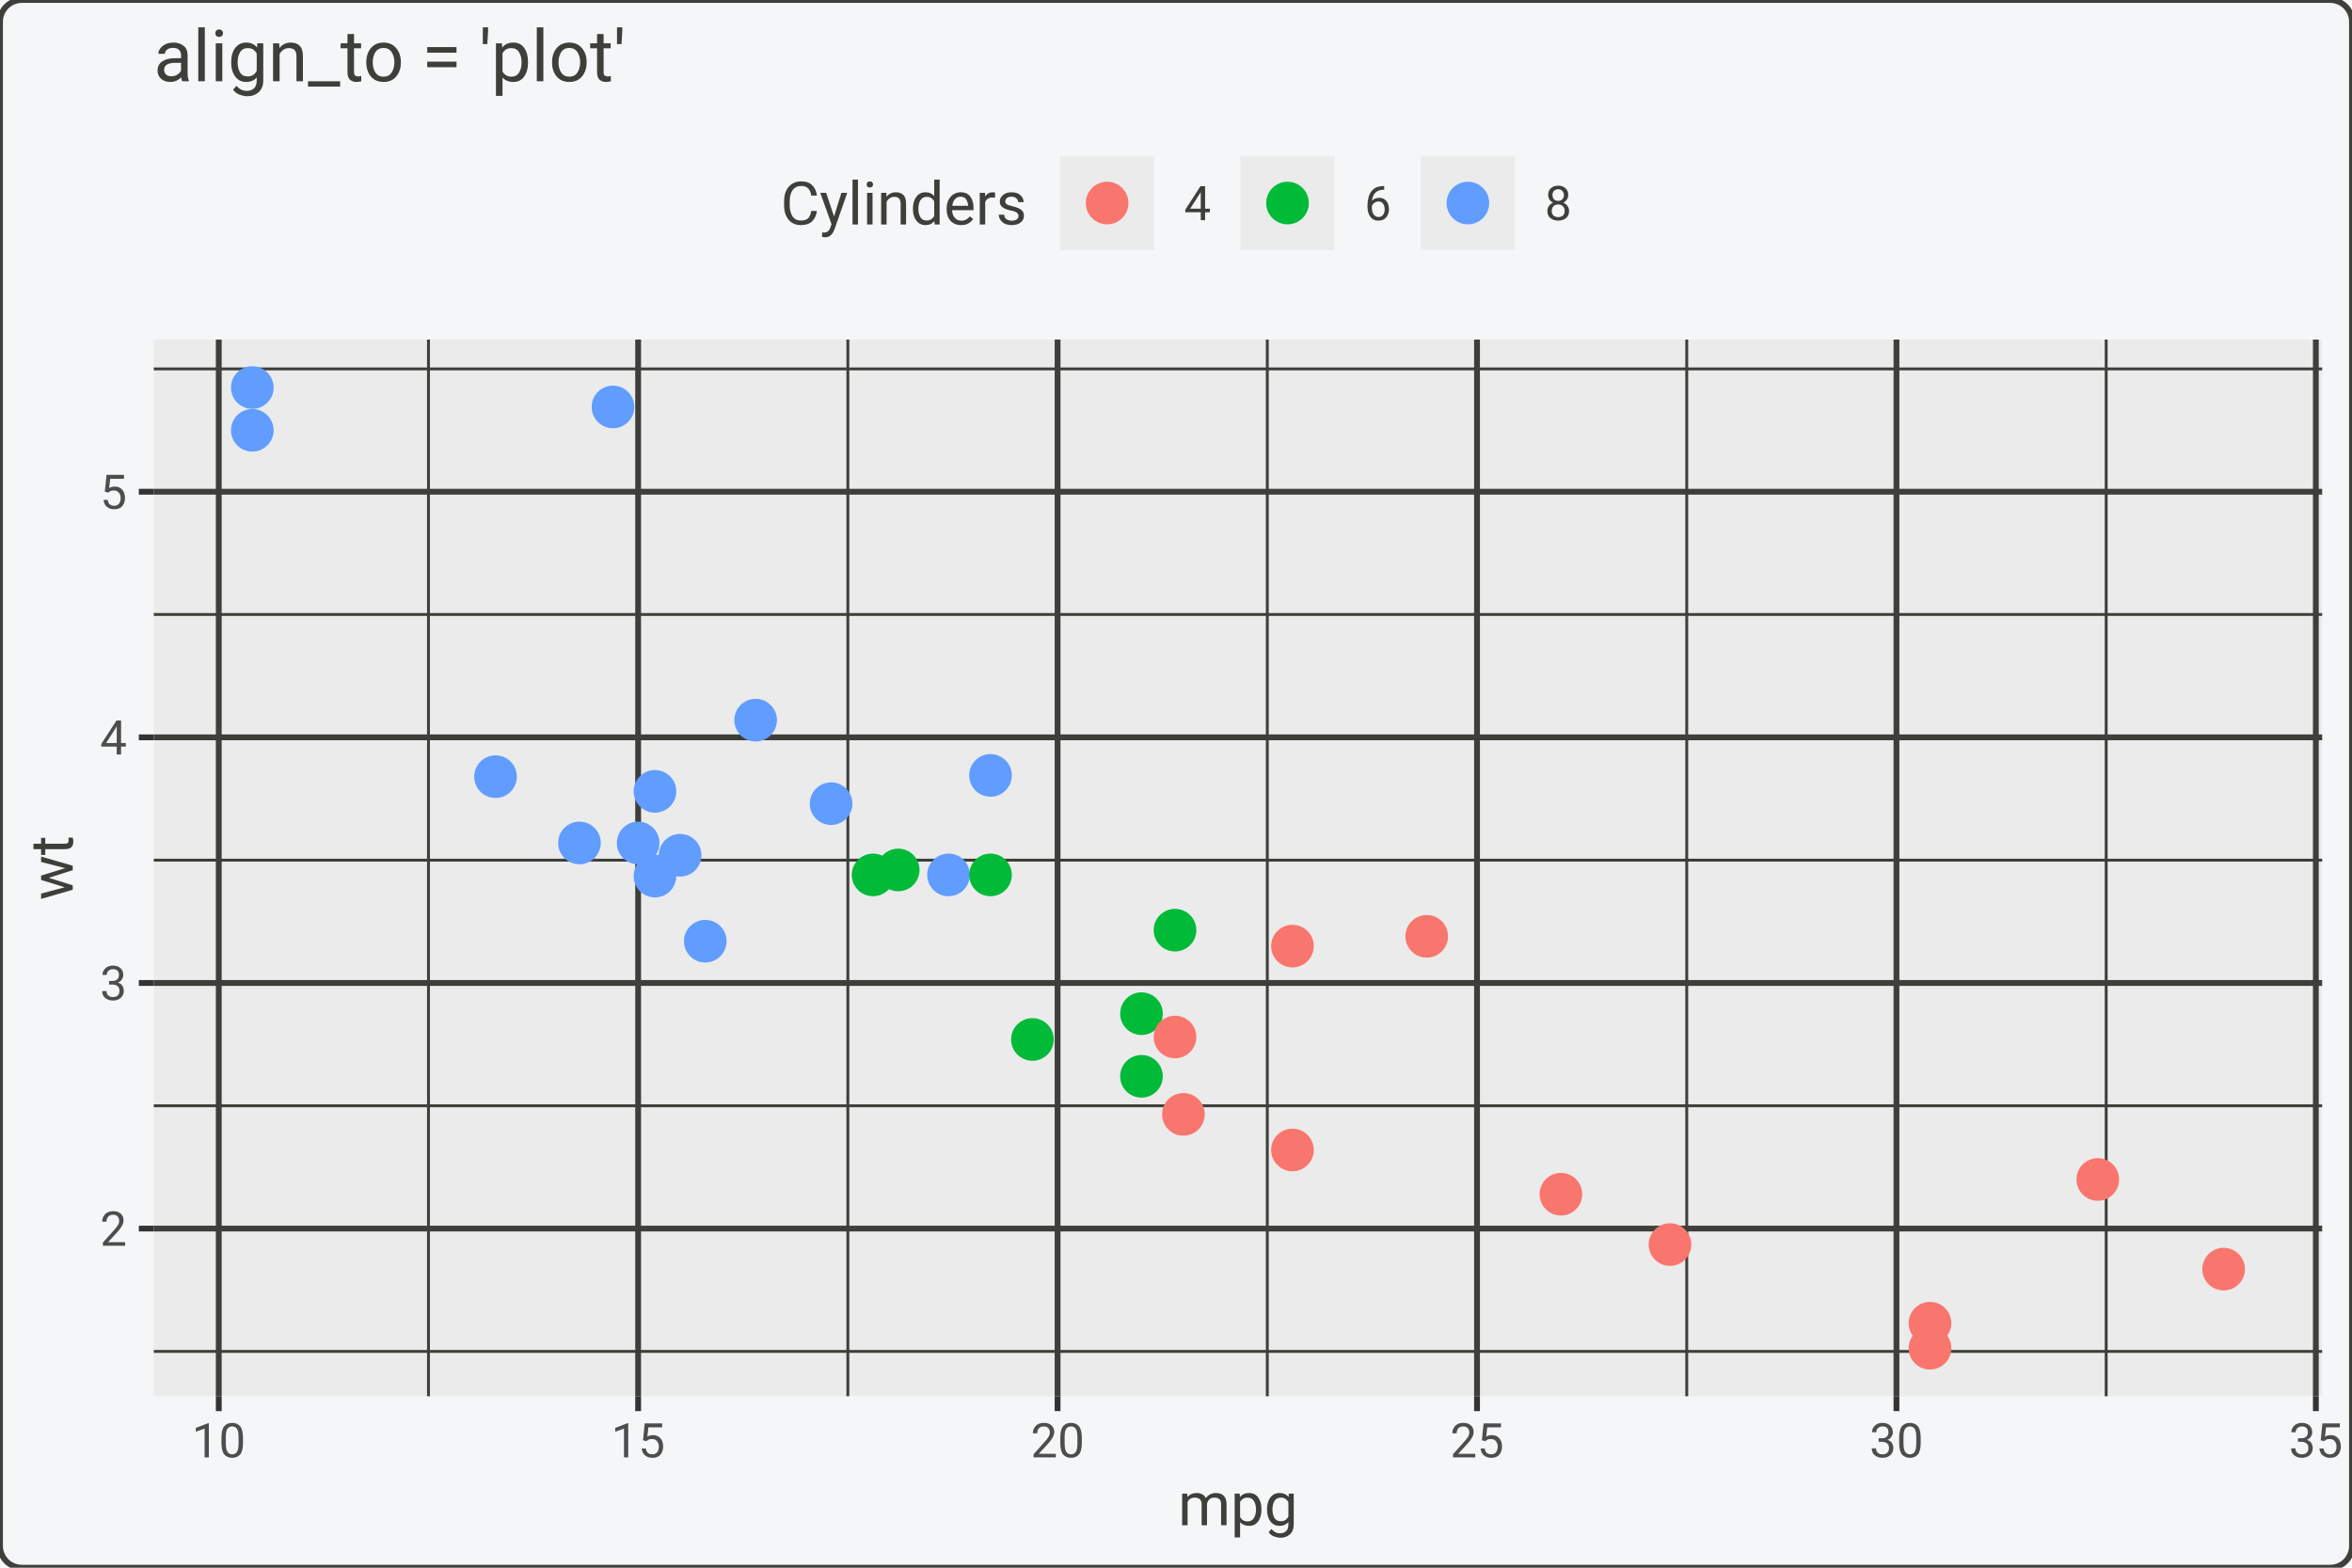
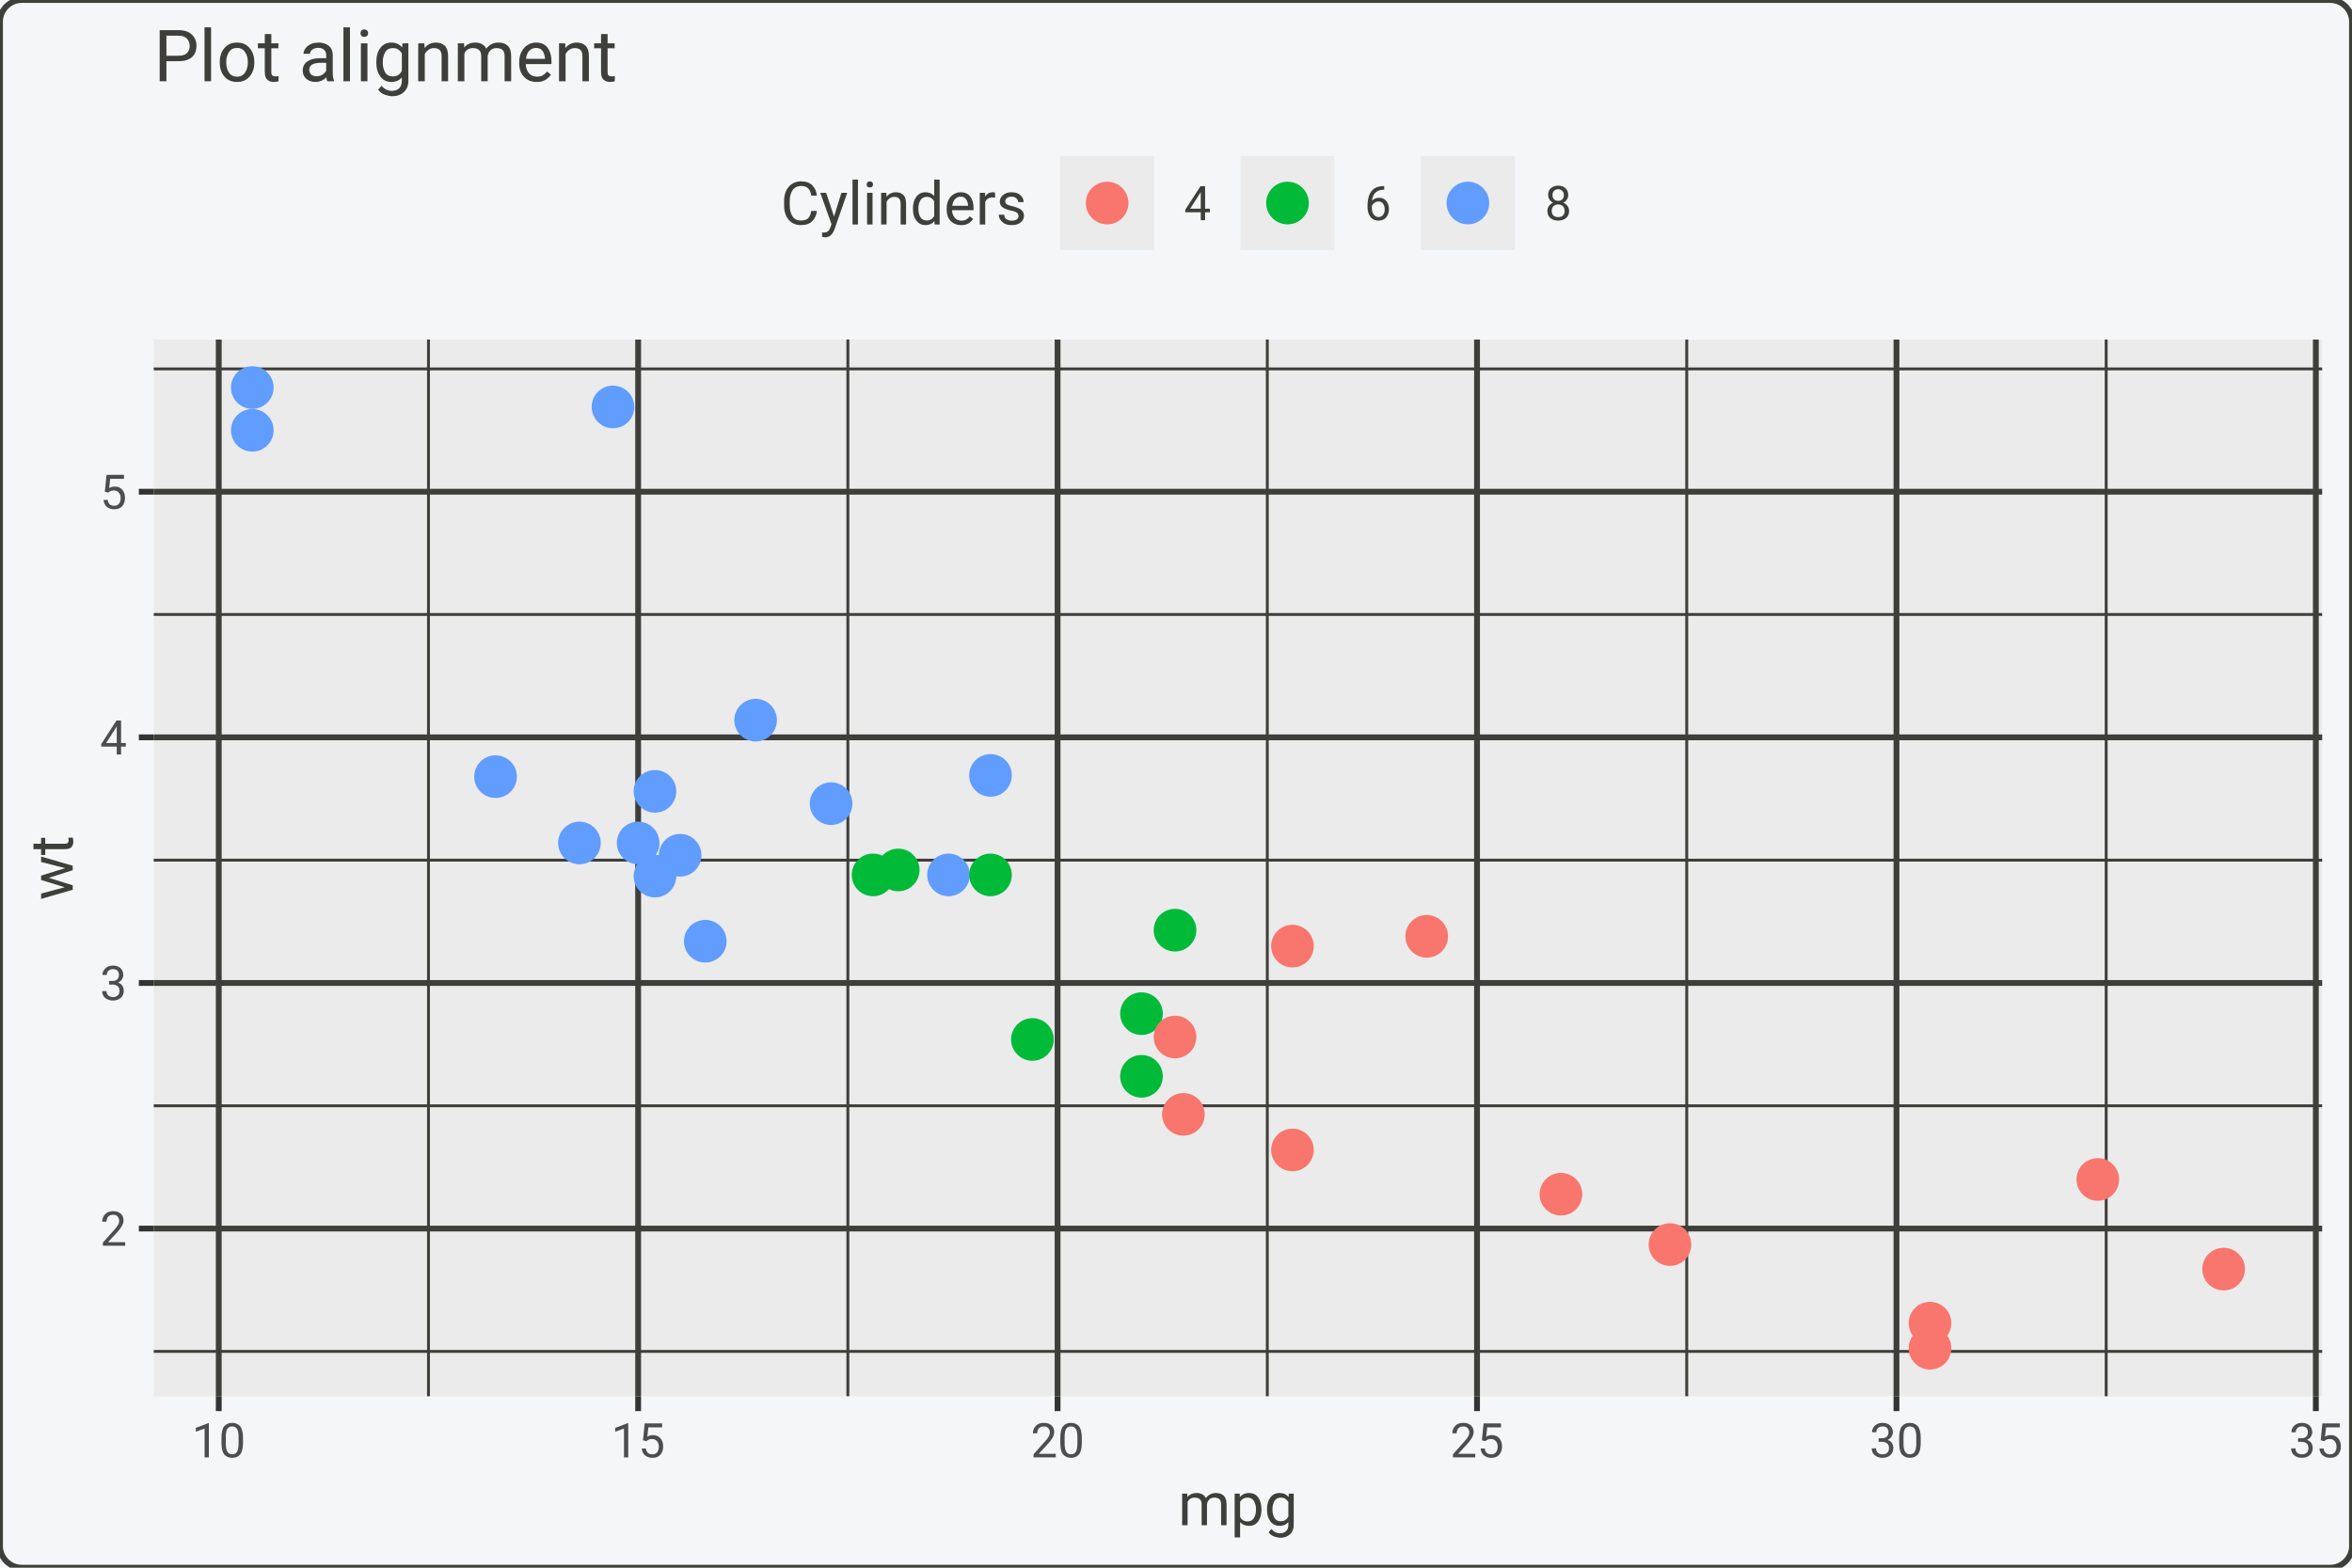
<svg xmlns="http://www.w3.org/2000/svg" width="432.00pt" height="288.00pt" viewBox="0 0 432.00 288.00">
  <g class="svglite">
    <defs>
      <style type="text/css">
    /* theme-aware-processed */
    .svglite line, .svglite polyline, .svglite polygon, .svglite path, .svglite circle {
      fill: none;
      stroke: #3E3F3A;
      stroke-linecap: round;
      stroke-linejoin: round;
      stroke-miterlimit: 10.00;
    }
    .svglite &gt; g &gt; rect {
      fill: none;
      stroke: #3E3F3A;
      stroke-linecap: round;
      stroke-linejoin: round;
      stroke-miterlimit: 10.00;
    }
    .svglite text {
      white-space: pre;
      fill: #3E3F3A;
    }
    .svglite g.glyphgroup path {
      fill: inherit;
      stroke: none;
    }
  </style>
    </defs>
    <rect class="svg-bg" width="100%" height="100%" style="stroke: none; fill: #F5F6F8;" />
    <defs>
      <clipPath id="cpMC4wMHw0MzIuMDB8MC4wMHwyODguMDA=">
        <rect x="0.00" y="0.00" width="432.00" height="288.00" />
      </clipPath>
    </defs>
    <g clip-path="url(#cpMC4wMHw0MzIuMDB8MC4wMHwyODguMDA=)">
      <rect rx="4" x="0" y="0.00" width="432.00" height="288.00" style="stroke-width: 1.07; stroke: #3E3F3A; fill: #F5F6F8;" />
    </g>
    <defs>
      <clipPath id="cpMjguMjR8NDI2LjUyfDYyLjM4fDI1Ni41MA==">
        <rect x="28.24" y="62.38" width="398.28" height="194.13" />
      </clipPath>
    </defs>
    <g clip-path="url(#cpMjguMjR8NDI2LjUyfDYyLjM4fDI1Ni41MA==)">
      <rect x="28.24" y="62.38" width="398.28" height="194.13" style="stroke-width: 1.07; stroke: none; fill: #EBEBEB;" />
      <polyline points="28.24,248.27 426.52,248.27 " style="stroke-width: 0.53; stroke: #3E3F3A; stroke-linecap: butt;" />
      <polyline points="28.24,203.14 426.52,203.14 " style="stroke-width: 0.53; stroke: #3E3F3A; stroke-linecap: butt;" />
      <polyline points="28.24,158.02 426.52,158.02 " style="stroke-width: 0.53; stroke: #3E3F3A; stroke-linecap: butt;" />
      <polyline points="28.24,112.89 426.52,112.89 " style="stroke-width: 0.53; stroke: #3E3F3A; stroke-linecap: butt;" />
      <polyline points="28.24,67.77 426.52,67.77 " style="stroke-width: 0.53; stroke: #3E3F3A; stroke-linecap: butt;" />
      <polyline points="78.70,256.50 78.70,62.38 " style="stroke-width: 0.53; stroke: #3E3F3A; stroke-linecap: butt;" />
      <polyline points="155.73,256.50 155.73,62.38 " style="stroke-width: 0.53; stroke: #3E3F3A; stroke-linecap: butt;" />
      <polyline points="232.77,256.50 232.77,62.38 " style="stroke-width: 0.53; stroke: #3E3F3A; stroke-linecap: butt;" />
      <polyline points="309.81,256.50 309.81,62.38 " style="stroke-width: 0.53; stroke: #3E3F3A; stroke-linecap: butt;" />
      <polyline points="386.85,256.50 386.85,62.38 " style="stroke-width: 0.53; stroke: #3E3F3A; stroke-linecap: butt;" />
      <polyline points="28.24,225.70 426.52,225.70 " style="stroke-width: 1.07; stroke: #3E3F3A; stroke-linecap: butt;" />
      <polyline points="28.24,180.58 426.52,180.58 " style="stroke-width: 1.07; stroke: #3E3F3A; stroke-linecap: butt;" />
      <polyline points="28.24,135.46 426.52,135.46 " style="stroke-width: 1.07; stroke: #3E3F3A; stroke-linecap: butt;" />
      <polyline points="28.24,90.33 426.52,90.33 " style="stroke-width: 1.07; stroke: #3E3F3A; stroke-linecap: butt;" />
      <polyline points="40.18,256.50 40.18,62.38 " style="stroke-width: 1.07; stroke: #3E3F3A; stroke-linecap: butt;" />
      <polyline points="117.21,256.50 117.21,62.38 " style="stroke-width: 1.07; stroke: #3E3F3A; stroke-linecap: butt;" />
      <polyline points="194.25,256.50 194.25,62.38 " style="stroke-width: 1.07; stroke: #3E3F3A; stroke-linecap: butt;" />
      <polyline points="271.29,256.50 271.29,62.38 " style="stroke-width: 1.07; stroke: #3E3F3A; stroke-linecap: butt;" />
      <polyline points="348.33,256.50 348.33,62.38 " style="stroke-width: 1.07; stroke: #3E3F3A; stroke-linecap: butt;" />
      <polyline points="425.36,256.50 425.36,62.38 " style="stroke-width: 1.07; stroke: #3E3F3A; stroke-linecap: butt;" />
      <circle cx="209.66" cy="197.73" r="3.56" style="stroke-width: 0.71; stroke: #00BA38; fill: #00BA38;" />
      <circle cx="209.66" cy="186.22" r="3.56" style="stroke-width: 0.71; stroke: #00BA38; fill: #00BA38;" />
      <circle cx="237.39" cy="211.26" r="3.56" style="stroke-width: 0.71; stroke: #F8766D; fill: #F8766D;" />
      <circle cx="215.82" cy="170.88" r="3.56" style="stroke-width: 0.71; stroke: #00BA38; fill: #00BA38;" />
      <circle cx="174.22" cy="160.73" r="3.56" style="stroke-width: 0.71; stroke: #619CFF; fill: #619CFF;" />
      <circle cx="164.98" cy="159.82" r="3.56" style="stroke-width: 0.71; stroke: #00BA38; fill: #00BA38;" />
      <circle cx="106.43" cy="154.86" r="3.56" style="stroke-width: 0.71; stroke: #619CFF; fill: #619CFF;" />
      <circle cx="262.05" cy="172.01" r="3.56" style="stroke-width: 0.71; stroke: #F8766D; fill: #F8766D;" />
      <circle cx="237.39" cy="173.81" r="3.56" style="stroke-width: 0.71; stroke: #F8766D; fill: #F8766D;" />
      <circle cx="181.93" cy="160.73" r="3.56" style="stroke-width: 0.71; stroke: #00BA38; fill: #00BA38;" />
      <circle cx="160.36" cy="160.73" r="3.56" style="stroke-width: 0.71; stroke: #00BA38; fill: #00BA38;" />
      <circle cx="138.79" cy="132.30" r="3.56" style="stroke-width: 0.71; stroke: #619CFF; fill: #619CFF;" />
      <circle cx="152.65" cy="147.64" r="3.56" style="stroke-width: 0.71; stroke: #619CFF; fill: #619CFF;" />
      <circle cx="120.30" cy="145.38" r="3.56" style="stroke-width: 0.71; stroke: #619CFF; fill: #619CFF;" />
      <circle cx="46.34" cy="79.05" r="3.56" style="stroke-width: 0.71; stroke: #619CFF; fill: #619CFF;" />
      <circle cx="46.34" cy="71.20" r="3.56" style="stroke-width: 0.71; stroke: #619CFF; fill: #619CFF;" />
      <circle cx="112.59" cy="74.76" r="3.56" style="stroke-width: 0.71; stroke: #619CFF; fill: #619CFF;" />
      <circle cx="385.31" cy="216.68" r="3.56" style="stroke-width: 0.71; stroke: #F8766D; fill: #F8766D;" />
      <circle cx="354.49" cy="243.08" r="3.56" style="stroke-width: 0.71; stroke: #F8766D; fill: #F8766D;" />
      <circle cx="408.42" cy="233.15" r="3.56" style="stroke-width: 0.71; stroke: #F8766D; fill: #F8766D;" />
      <circle cx="217.36" cy="204.72" r="3.56" style="stroke-width: 0.71; stroke: #F8766D; fill: #F8766D;" />
      <circle cx="124.92" cy="157.12" r="3.56" style="stroke-width: 0.71; stroke: #619CFF; fill: #619CFF;" />
      <circle cx="120.30" cy="160.95" r="3.56" style="stroke-width: 0.71; stroke: #619CFF; fill: #619CFF;" />
      <circle cx="91.02" cy="142.68" r="3.56" style="stroke-width: 0.71; stroke: #619CFF; fill: #619CFF;" />
      <circle cx="181.93" cy="142.45" r="3.56" style="stroke-width: 0.71; stroke: #619CFF; fill: #619CFF;" />
      <circle cx="306.73" cy="228.64" r="3.56" style="stroke-width: 0.71; stroke: #F8766D; fill: #F8766D;" />
      <circle cx="286.70" cy="219.39" r="3.56" style="stroke-width: 0.71; stroke: #F8766D; fill: #F8766D;" />
      <circle cx="354.49" cy="247.68" r="3.56" style="stroke-width: 0.71; stroke: #F8766D; fill: #F8766D;" />
      <circle cx="129.54" cy="172.91" r="3.56" style="stroke-width: 0.71; stroke: #619CFF; fill: #619CFF;" />
      <circle cx="189.63" cy="190.96" r="3.56" style="stroke-width: 0.71; stroke: #00BA38; fill: #00BA38;" />
      <circle cx="117.21" cy="154.86" r="3.56" style="stroke-width: 0.71; stroke: #619CFF; fill: #619CFF;" />
      <circle cx="215.82" cy="190.51" r="3.56" style="stroke-width: 0.71; stroke: #F8766D; fill: #F8766D;" />
    </g>
    <g clip-path="url(#cpMC4wMHw0MzIuMDB8MC4wMHwyODguMDA=)">
      <text x="23.31" y="228.85" text-anchor="end" style="font-size: 8.80px;fill: #4D4D4D; font-family: &quot;Roboto&quot;, -apple-system, BlinkMacSystemFont, &quot;Segoe UI&quot;, system-ui, sans-serif;" textLength="4.89px" lengthAdjust="spacingAndGlyphs">2</text>
      <text x="23.31" y="183.73" text-anchor="end" style="font-size: 8.80px;fill: #4D4D4D; font-family: &quot;Roboto&quot;, -apple-system, BlinkMacSystemFont, &quot;Segoe UI&quot;, system-ui, sans-serif;" textLength="4.89px" lengthAdjust="spacingAndGlyphs">3</text>
      <text x="23.31" y="138.61" text-anchor="end" style="font-size: 8.80px;fill: #4D4D4D; font-family: &quot;Roboto&quot;, -apple-system, BlinkMacSystemFont, &quot;Segoe UI&quot;, system-ui, sans-serif;" textLength="4.89px" lengthAdjust="spacingAndGlyphs">4</text>
      <text x="23.31" y="93.48" text-anchor="end" style="font-size: 8.80px;fill: #4D4D4D; font-family: &quot;Roboto&quot;, -apple-system, BlinkMacSystemFont, &quot;Segoe UI&quot;, system-ui, sans-serif;" textLength="4.89px" lengthAdjust="spacingAndGlyphs">5</text>
      <polyline points="25.50,225.70 28.24,225.70 " style="stroke-width: 1.07; stroke: #333333; stroke-linecap: butt;" />
      <polyline points="25.50,180.58 28.24,180.58 " style="stroke-width: 1.07; stroke: #333333; stroke-linecap: butt;" />
      <polyline points="25.50,135.46 28.24,135.46 " style="stroke-width: 1.07; stroke: #333333; stroke-linecap: butt;" />
      <polyline points="25.50,90.33 28.24,90.33 " style="stroke-width: 1.07; stroke: #333333; stroke-linecap: butt;" />
      <polyline points="40.18,259.24 40.18,256.50 " style="stroke-width: 1.07; stroke: #333333; stroke-linecap: butt;" />
      <polyline points="117.21,259.24 117.21,256.50 " style="stroke-width: 1.07; stroke: #333333; stroke-linecap: butt;" />
      <polyline points="194.25,259.24 194.25,256.50 " style="stroke-width: 1.07; stroke: #333333; stroke-linecap: butt;" />
      <polyline points="271.29,259.24 271.29,256.50 " style="stroke-width: 1.07; stroke: #333333; stroke-linecap: butt;" />
      <polyline points="348.33,259.24 348.33,256.50 " style="stroke-width: 1.07; stroke: #333333; stroke-linecap: butt;" />
      <polyline points="425.36,259.24 425.36,256.50 " style="stroke-width: 1.07; stroke: #333333; stroke-linecap: butt;" />
      <text x="40.18" y="267.74" text-anchor="middle" style="font-size: 8.80px;fill: #4D4D4D; font-family: &quot;Roboto&quot;, -apple-system, BlinkMacSystemFont, &quot;Segoe UI&quot;, system-ui, sans-serif;" textLength="9.78px" lengthAdjust="spacingAndGlyphs">10</text>
      <text x="117.21" y="267.74" text-anchor="middle" style="font-size: 8.80px;fill: #4D4D4D; font-family: &quot;Roboto&quot;, -apple-system, BlinkMacSystemFont, &quot;Segoe UI&quot;, system-ui, sans-serif;" textLength="9.78px" lengthAdjust="spacingAndGlyphs">15</text>
      <text x="194.25" y="267.74" text-anchor="middle" style="font-size: 8.80px;fill: #4D4D4D; font-family: &quot;Roboto&quot;, -apple-system, BlinkMacSystemFont, &quot;Segoe UI&quot;, system-ui, sans-serif;" textLength="9.78px" lengthAdjust="spacingAndGlyphs">20</text>
      <text x="271.29" y="267.74" text-anchor="middle" style="font-size: 8.80px;fill: #4D4D4D; font-family: &quot;Roboto&quot;, -apple-system, BlinkMacSystemFont, &quot;Segoe UI&quot;, system-ui, sans-serif;" textLength="9.78px" lengthAdjust="spacingAndGlyphs">25</text>
      <text x="348.33" y="267.74" text-anchor="middle" style="font-size: 8.80px;fill: #4D4D4D; font-family: &quot;Roboto&quot;, -apple-system, BlinkMacSystemFont, &quot;Segoe UI&quot;, system-ui, sans-serif;" textLength="9.78px" lengthAdjust="spacingAndGlyphs">30</text>
      <text x="425.36" y="267.74" text-anchor="middle" style="font-size: 8.80px;fill: #4D4D4D; font-family: &quot;Roboto&quot;, -apple-system, BlinkMacSystemFont, &quot;Segoe UI&quot;, system-ui, sans-serif;" textLength="9.78px" lengthAdjust="spacingAndGlyphs">35</text>
      <text x="227.38" y="280.20" text-anchor="middle" style="font-size: 11.00px; font-family: &quot;Roboto&quot;, -apple-system, BlinkMacSystemFont, &quot;Segoe UI&quot;, system-ui, sans-serif;" textLength="21.41px" lengthAdjust="spacingAndGlyphs">mpg</text>
      <text transform="translate(13.36,159.44) rotate(-90)" text-anchor="middle" style="font-size: 11.00px; font-family: &quot;Roboto&quot;, -apple-system, BlinkMacSystemFont, &quot;Segoe UI&quot;, system-ui, sans-serif;" textLength="11.00px" lengthAdjust="spacingAndGlyphs">wt</text>
      <rect rx="4" x="137.90" y="23.18" width="156.19" height="28.24" style="stroke-width: 1.07; stroke: none; fill: #F5F6F8;" />
      <text x="143.38" y="41.24" style="font-size: 11.00px; font-family: &quot;Roboto&quot;, -apple-system, BlinkMacSystemFont, &quot;Segoe UI&quot;, system-ui, sans-serif;" textLength="45.84px" lengthAdjust="spacingAndGlyphs">Cylinders</text>
      <rect x="194.71" y="28.66" width="17.28" height="17.28" style="stroke-width: 1.07; stroke: none; fill: #EBEBEB;" />
      <circle cx="203.35" cy="37.30" r="3.56" style="stroke-width: 0.71; stroke: #F8766D; fill: #F8766D;" />
      <rect x="227.84" y="28.66" width="17.28" height="17.28" style="stroke-width: 1.07; stroke: none; fill: #EBEBEB;" />
      <circle cx="236.48" cy="37.30" r="3.56" style="stroke-width: 0.71; stroke: #00BA38; fill: #00BA38;" />
      <rect x="260.97" y="28.66" width="17.28" height="17.28" style="stroke-width: 1.07; stroke: none; fill: #EBEBEB;" />
      <circle cx="269.61" cy="37.30" r="3.56" style="stroke-width: 0.71; stroke: #619CFF; fill: #619CFF;" />
      <text x="217.47" y="40.45" style="font-size: 8.80px; font-family: &quot;Roboto&quot;, -apple-system, BlinkMacSystemFont, &quot;Segoe UI&quot;, system-ui, sans-serif;" textLength="4.89px" lengthAdjust="spacingAndGlyphs">4</text>
      <text x="250.60" y="40.45" style="font-size: 8.80px; font-family: &quot;Roboto&quot;, -apple-system, BlinkMacSystemFont, &quot;Segoe UI&quot;, system-ui, sans-serif;" textLength="4.89px" lengthAdjust="spacingAndGlyphs">6</text>
      <text x="283.73" y="40.45" style="font-size: 8.80px; font-family: &quot;Roboto&quot;, -apple-system, BlinkMacSystemFont, &quot;Segoe UI&quot;, system-ui, sans-serif;" textLength="4.89px" lengthAdjust="spacingAndGlyphs">8</text>
-       <text x="28.24" y="14.93" style="font-size: 13.20px; font-family: &quot;Roboto&quot;, -apple-system, BlinkMacSystemFont, &quot;Segoe UI&quot;, system-ui, sans-serif;" textLength="87.47px" lengthAdjust="spacingAndGlyphs">align_to = 'plot'</text>
+       <text x="28.24" y="14.93" style="font-size: 13.20px; font-family: &quot;Roboto&quot;, -apple-system, BlinkMacSystemFont, &quot;Segoe UI&quot;, system-ui, sans-serif;" textLength="83.53px" lengthAdjust="spacingAndGlyphs">Plot alignment</text>
    </g>
  </g>
</svg>
